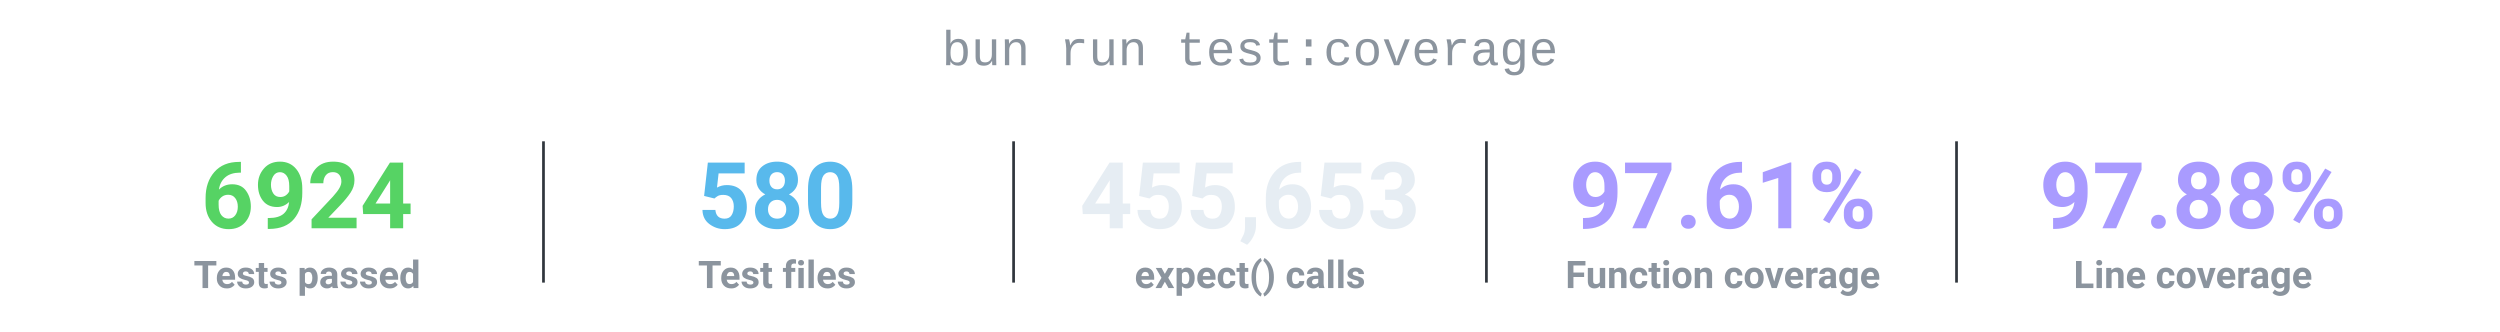
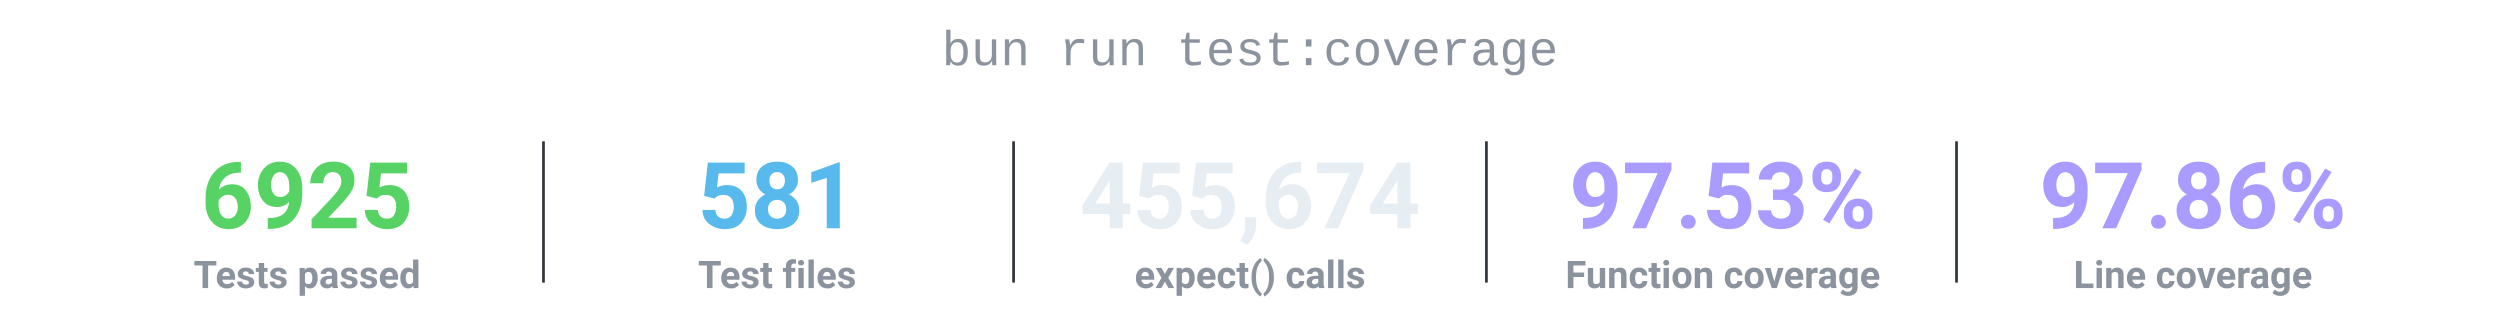
- <svg xmlns="http://www.w3.org/2000/svg" viewBox="0 0 920 122" width="920" height="122" role="img" aria-label="bun run test:coverage — 6924 tests passed, 580 test files, 455,653 expect() calls, 97.61% function coverage, 97.88% line coverage">
+ <svg xmlns="http://www.w3.org/2000/svg" viewBox="0 0 920 122" width="920" height="122" role="img" aria-label="bun run test:coverage — 6925 tests passed, 581 test files, 455,674 expect() calls, 97.53% function coverage, 97.86% line coverage">
  <style>
    .cmd { font-family: ui-monospace, SFMono-Regular, 'SF Mono', Menlo, Consolas, 'Liberation Mono', monospace; font-weight: 500; font-size: 18px; }
    .val { font-family: system-ui, -apple-system, BlinkMacSystemFont, 'Segoe UI', Roboto, sans-serif; font-weight: 700; font-size: 34px; }
    .lbl { font-family: system-ui, -apple-system, BlinkMacSystemFont, 'Segoe UI', Roboto, sans-serif; font-weight: 600; font-size: 14px; }
  </style>
  <text x="460" y="24" text-anchor="middle" class="cmd" fill="#8b949e">bun run test:coverage</text>
  <line x1="200" y1="52" x2="200" y2="104" stroke="#30363d" stroke-width="1" />
  <line x1="373" y1="52" x2="373" y2="104" stroke="#30363d" stroke-width="1" />
  <line x1="547" y1="52" x2="547" y2="104" stroke="#30363d" stroke-width="1" />
  <line x1="720" y1="52" x2="720" y2="104" stroke="#30363d" stroke-width="1" />
-   <text x="113" y="84" text-anchor="middle" class="val" fill="#56d364">6924</text>
+   <text x="113" y="84" text-anchor="middle" class="val" fill="#56d364">6925</text>
  <text x="113" y="106" text-anchor="middle" class="lbl" fill="#8b949e">Tests passed</text>
-   <text x="286" y="84" text-anchor="middle" class="val" fill="#58b9ec">580</text>
+   <text x="286" y="84" text-anchor="middle" class="val" fill="#58b9ec">581</text>
  <text x="286" y="106" text-anchor="middle" class="lbl" fill="#8b949e">Test files</text>
-   <text x="460" y="84" text-anchor="middle" class="val" fill="#e6edf3">455,653</text>
+   <text x="460" y="84" text-anchor="middle" class="val" fill="#e6edf3">455,674</text>
  <text x="460" y="106" text-anchor="middle" class="lbl" fill="#8b949e">expect() calls</text>
-   <text x="634" y="84" text-anchor="middle" class="val" fill="#a99bff">97.61%</text>
+   <text x="634" y="84" text-anchor="middle" class="val" fill="#a99bff">97.53%</text>
  <text x="634" y="106" text-anchor="middle" class="lbl" fill="#8b949e">Function coverage</text>
-   <text x="807" y="84" text-anchor="middle" class="val" fill="#a99bff">97.88%</text>
+   <text x="807" y="84" text-anchor="middle" class="val" fill="#a99bff">97.86%</text>
  <text x="807" y="106" text-anchor="middle" class="lbl" fill="#8b949e">Line coverage</text>
</svg>
